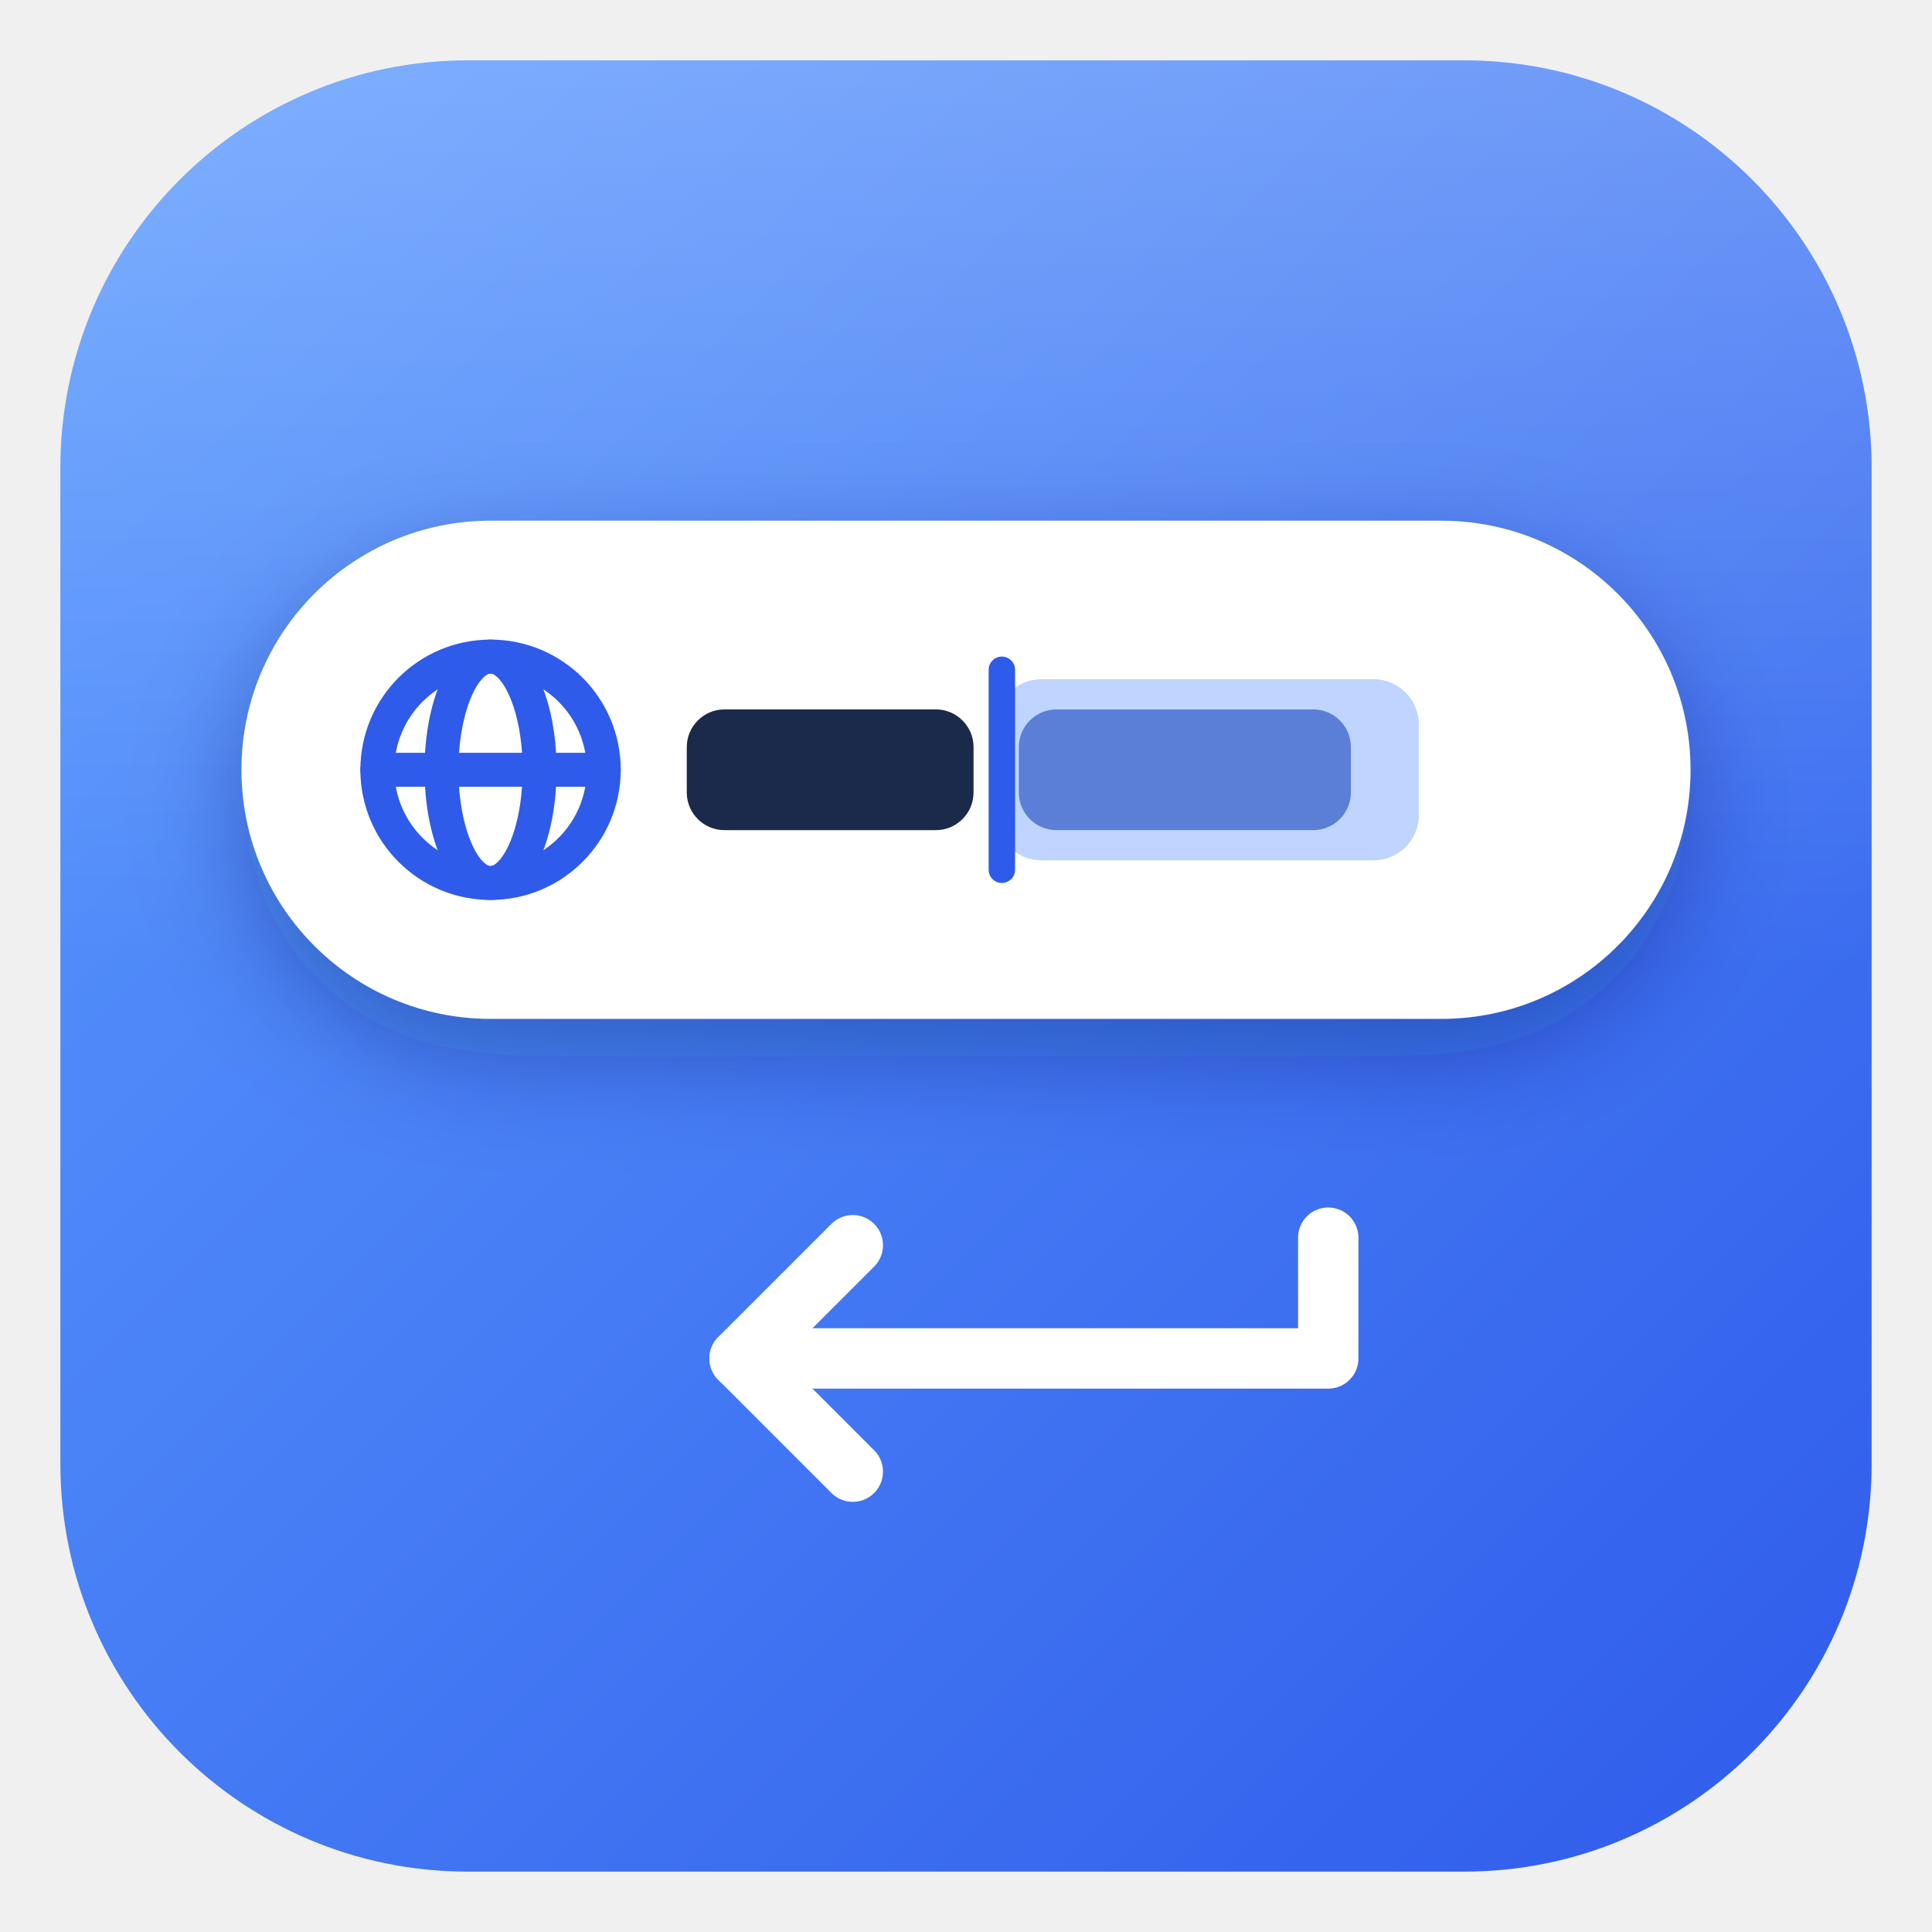
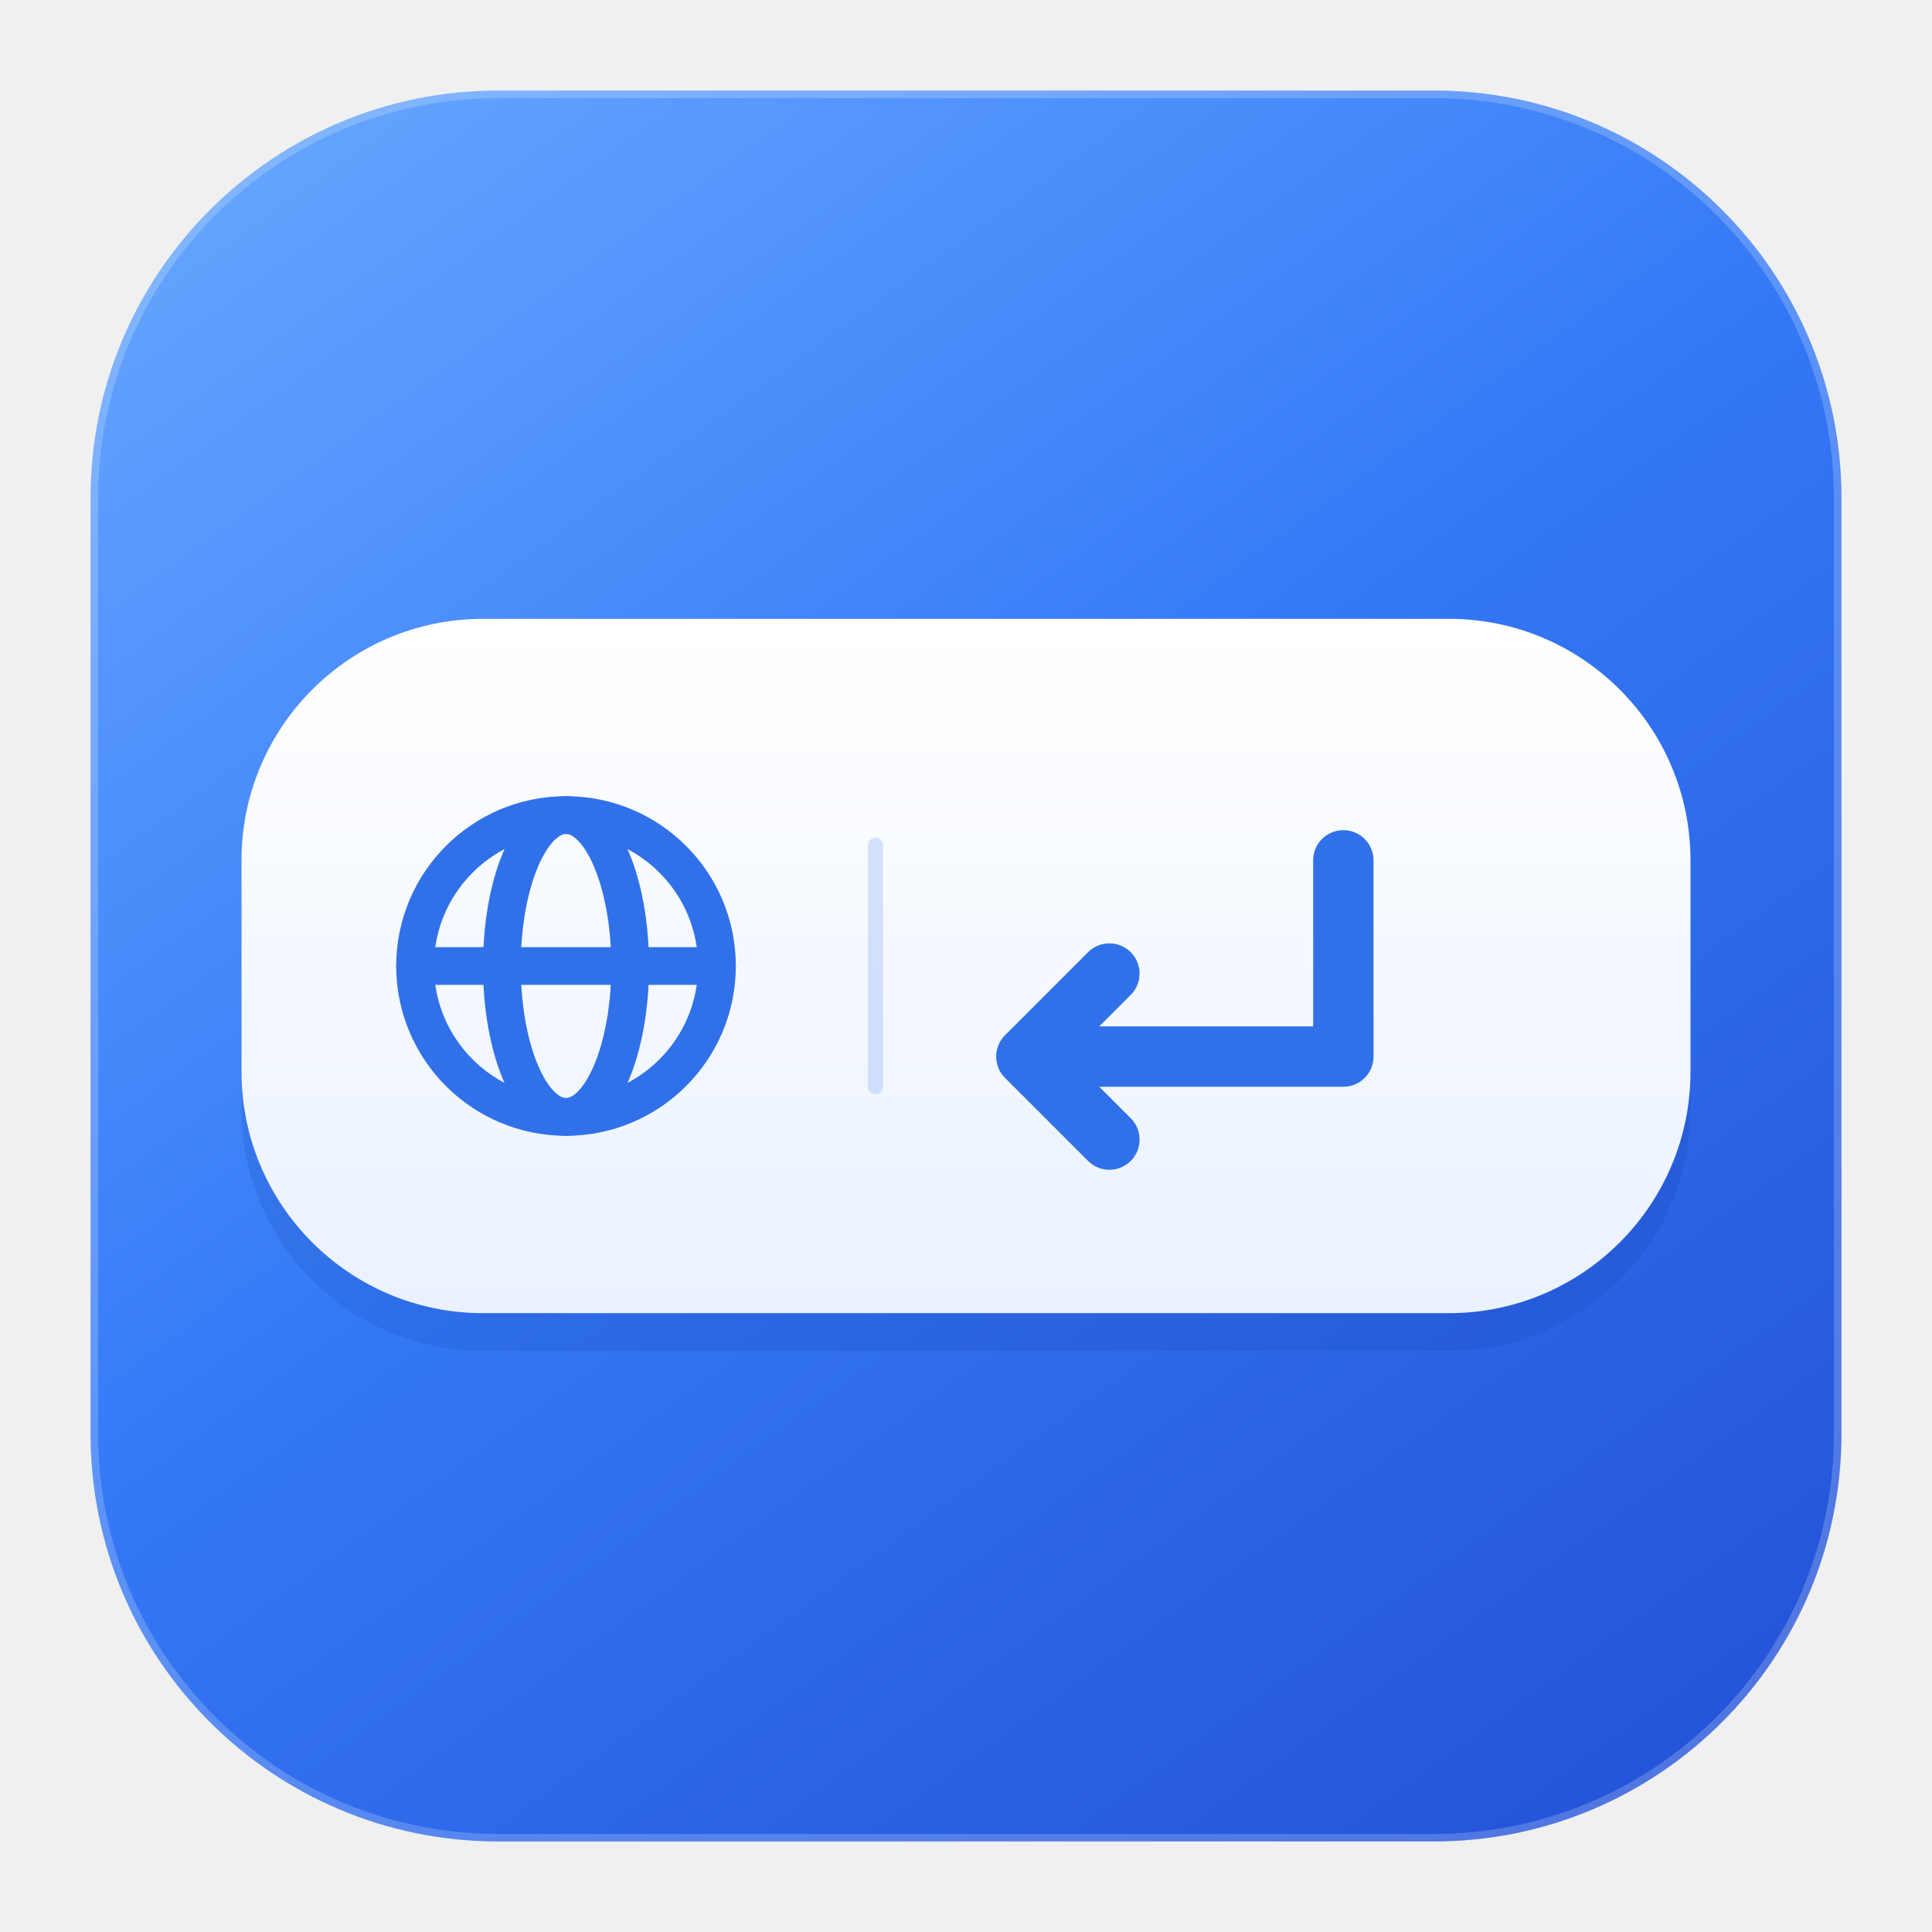
<svg xmlns="http://www.w3.org/2000/svg" width="512" height="512" viewBox="0 0 512 512">
  <defs>
-     <linearGradient id="bg" x1="0" y1="0" x2="1" y2="1">
-       <stop offset="0" stop-color="#5B9BFF" />
-       <stop offset="1" stop-color="#2F5BEA" />
+     <linearGradient id="blue" x1="80" y1="24" x2="416" y2="488" gradientUnits="userSpaceOnUse">
+       <stop stop-color="#64A5FF" />
+       <stop offset="0.48" stop-color="#3478F6" />
+       <stop offset="1" stop-color="#2454D9" />
    </linearGradient>
-     <linearGradient id="shine" x1="0" y1="0" x2="0" y2="1">
-       <stop offset="0" stop-color="#FFFFFF" stop-opacity="0.22" />
-       <stop offset="0.5" stop-color="#FFFFFF" stop-opacity="0" />
+     <linearGradient id="glass" x1="256" y1="164" x2="256" y2="348" gradientUnits="userSpaceOnUse">
+       <stop stop-color="#FFFFFF" />
+       <stop offset="1" stop-color="#EAF2FF" />
    </linearGradient>
-     <filter id="shadow" x="-20%" y="-40%" width="140%" height="180%">
-       <feDropShadow dx="0" dy="10" stdDeviation="14" flood-color="#0B1E66" flood-opacity="0.35" />
-     </filter>
  </defs>
-   <rect x="16" y="16" width="480" height="480" rx="108" fill="url(#bg)" />
-   <rect x="16" y="16" width="480" height="480" rx="108" fill="url(#shine)" />
-   <g transform="translate(0 -52)">
-     <g filter="url(#shadow)">
-       <rect x="64" y="190" width="384" height="132" rx="66" fill="#FFFFFF" />
-     </g>
-     <g transform="translate(130 256)" fill="none" stroke="#2F5BEA" stroke-width="9" stroke-linecap="round">
-       <circle r="30" />
-       <ellipse rx="13" ry="30" />
-       <path d="M -30 0 H 30" />
-     </g>
-     <rect x="182" y="240" width="76" height="32" rx="10" fill="#1B2A4A" />
-     <rect x="264" y="232" width="112" height="48" rx="12" fill="#BFD4FF" />
-     <rect x="270" y="240" width="88" height="32" rx="10" fill="#5B7FD6" />
-     <rect x="262" y="226" width="7" height="60" rx="3.5" fill="#2F5BEA" />
-     <g fill="none" stroke="#FFFFFF" stroke-width="16" stroke-linecap="round" stroke-linejoin="round">
-       <path d="M 352 380 V 412 H 196" />
-       <path d="M 226 382 L 196 412 L 226 442" />
-     </g>
+   <rect x="24" y="24" width="464" height="464" rx="108" fill="url(#blue)" />
+   <rect x="25" y="25" width="462" height="462" rx="107" fill="none" stroke="#FFFFFF" stroke-opacity="0.2" stroke-width="2" />
+   <rect x="64" y="174" width="384" height="184" rx="64" fill="#123C9C" fill-opacity="0.16" />
+   <rect x="64" y="164" width="384" height="184" rx="64" fill="url(#glass)" />
+   <g fill="none" stroke="#3071EA" stroke-width="10" stroke-linecap="round" stroke-linejoin="round">
+     <circle cx="150" cy="256" r="40" />
+     <ellipse cx="150" cy="256" rx="17" ry="40" />
+     <path d="M 110 256 H 190" />
+     <path d="M 356 228 V 280 H 272 M 294 258 L 272 280 L 294 302" stroke-width="16" />
  </g>
+   <path d="M 232 224 V 288" fill="none" stroke="#3071EA" stroke-opacity="0.18" stroke-width="4" stroke-linecap="round" />
</svg>
